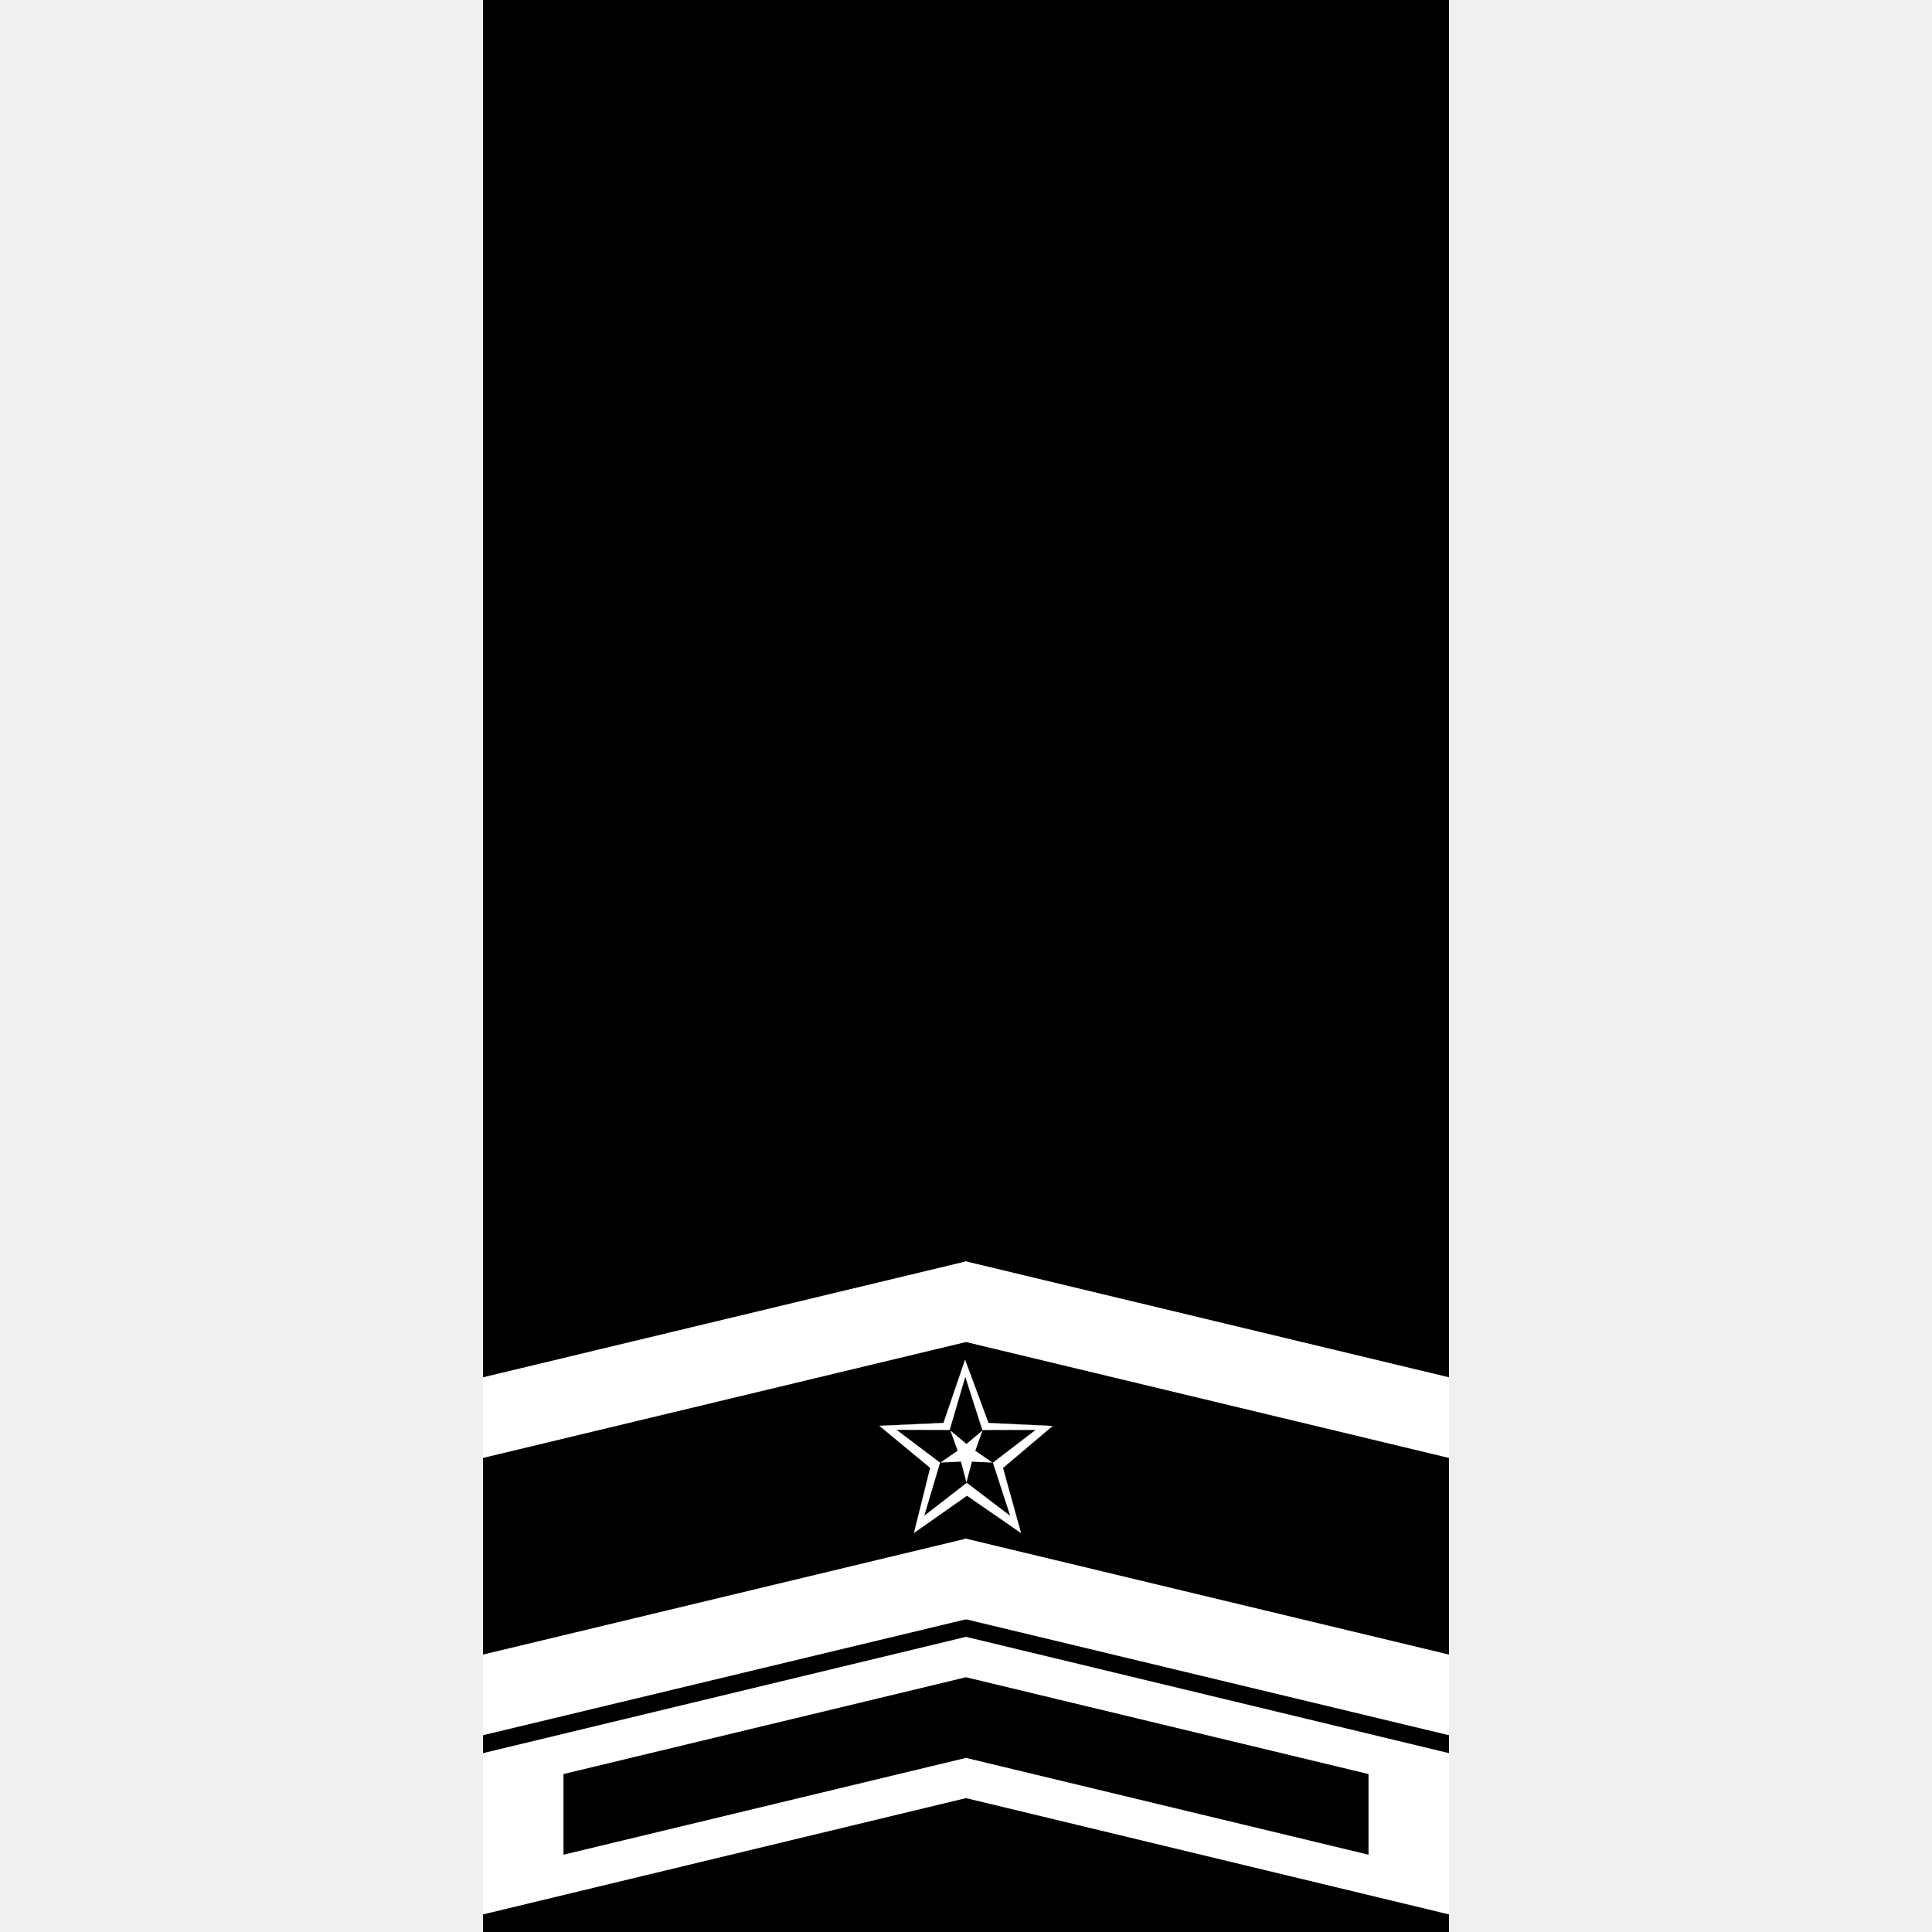
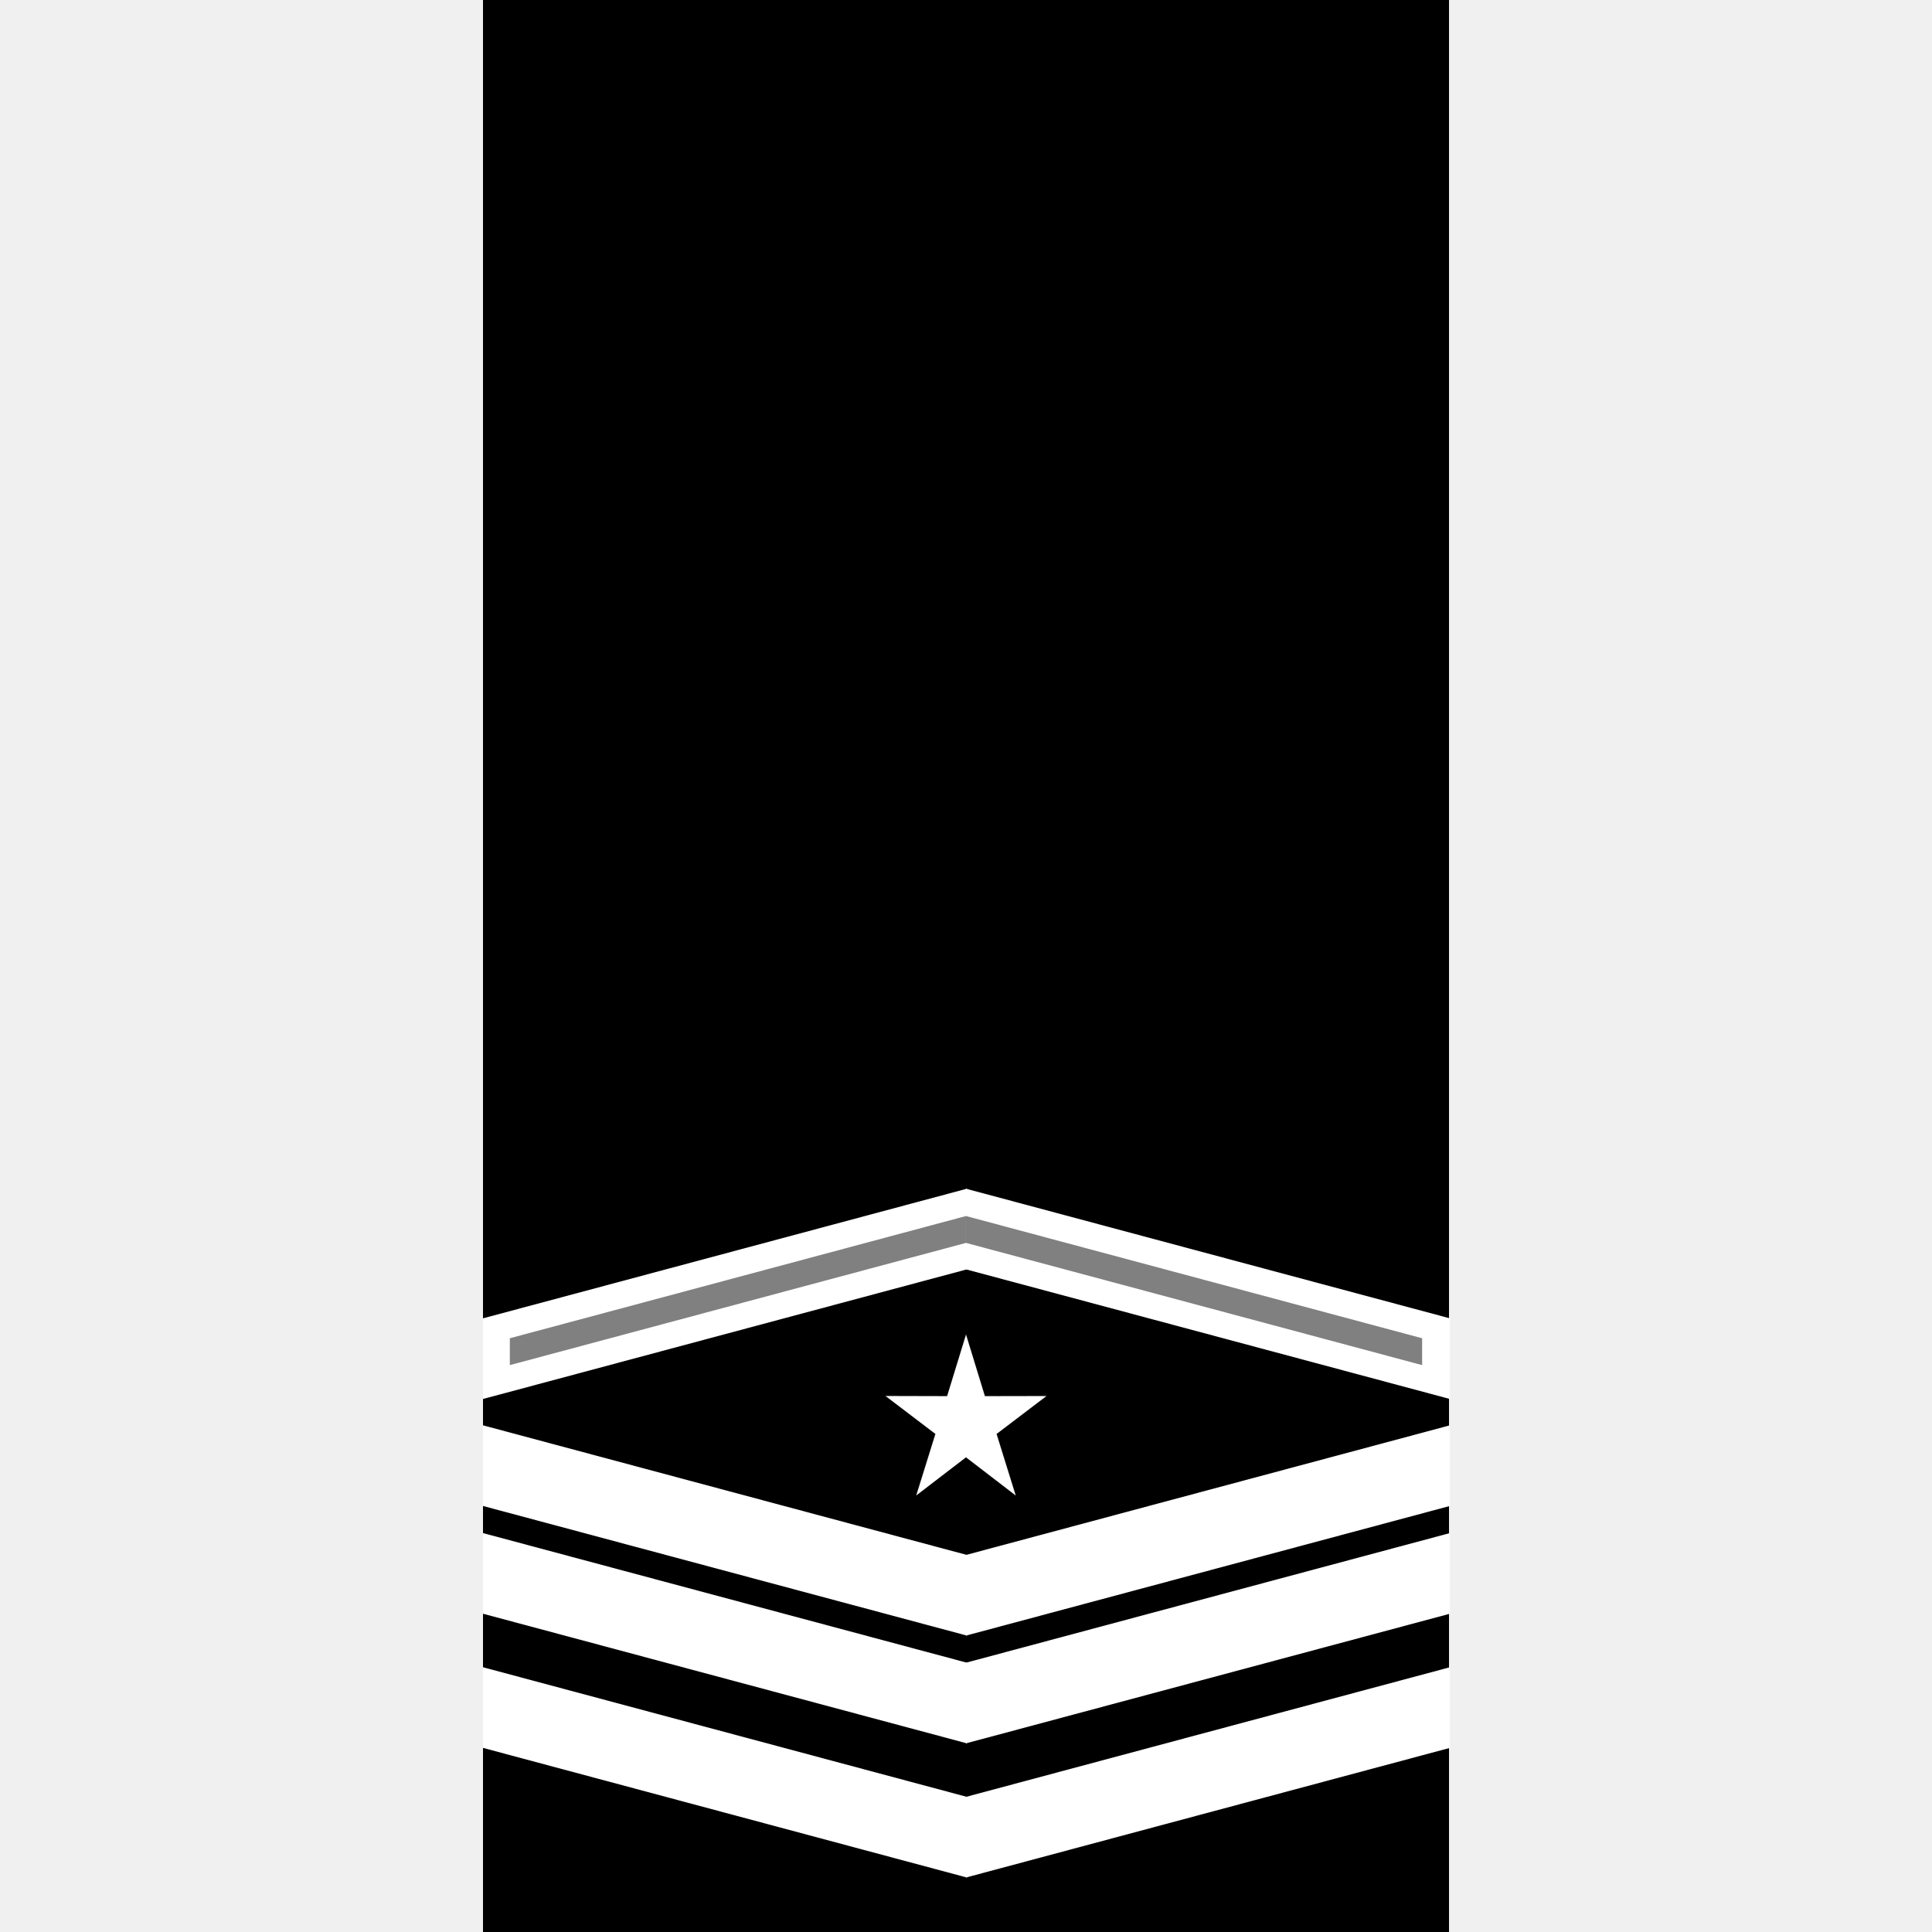
<svg xmlns="http://www.w3.org/2000/svg" width="1080" height="1080" viewBox="0 0 1080 1080" version="1.1" id="svg1" xml:space="preserve">
  <defs id="defs1" />
  <g id="layer1" style="display:inline">
    <rect style="display:inline;fill:#000000;stroke:#000000;stroke-width:1.211" id="rect4" width="538.789" height="1078.789" x="270.605" y="0.605" />
  </g>
  <g id="layer2">
-     <g id="g1" transform="matrix(1.000007,0,0,1,-0.00184354,452.5875)">
-       <g id="layer2-8" transform="rotate(180,539.9956,539.9166)">
-         <rect style="fill:#ffffff;stroke:#ffffff;stroke-width:0.92" id="rect1" width="276.795" height="89.232" x="278.174" y="397.687" transform="matrix(0.9722057,0.2341281,0,1,0,0)" />
-         <rect style="fill:#000000;stroke:#000000;stroke-width:0.593" id="rect1-9" width="230.815" height="44.485" x="324.279" y="420.171" transform="matrix(0.9722718,0.2338536,0,1,0,0)" />
-         <rect style="fill:#ffffff;stroke:#ffffff;stroke-width:0.92" id="rect1-8" width="276.795" height="89.232" x="-832.688" y="657.769" transform="matrix(-0.9722057,0.2341281,0,1,0,0)" />
-         <rect style="fill:#000000;stroke:#000000;stroke-width:0.593" id="rect1-9-9" width="230.815" height="44.485" x="-786.508" y="679.93" transform="matrix(-0.9722718,0.2338536,0,1,0,0)" />
+     <g id="g2-4-4" transform="matrix(1,0,0,-1,1.7111171e-5,1530.771)">
+       <g id="layer2-5-5-5" transform="rotate(180,539.9955,539.9141)">
+         <rect style="fill:#ffffff;stroke:#ffffff;stroke-width:0.652" id="rect1-51-5" width="279.383" height="44.429" x="279.319" y="409.195" transform="matrix(0.9659446,0.258749,0,1,0,0)" />
+         <rect style="fill:#ffffff;stroke:#ffffff;stroke-width:0.652" id="rect1-0-7-1" width="279.38" height="44.429" x="-838.222" y="698.358" transform="matrix(-0.9659446,0.258749,0,1,0,0)" />
      </g>
    </g>
-     <g id="g2" transform="matrix(1.001855,0,0,0.9999972,-1.002236,375.0014)">
-       <g id="layer2-0" transform="rotate(180,539.9955,539.9141)">
-         <rect style="fill:#ffffff;stroke:#ffffff;stroke-width:0.65" id="rect1-2" width="277.046" height="44.43" x="278.525" y="420.114" transform="matrix(0.9722883,0.233785,0,1,0,0)" />
-         <rect style="fill:#ffffff;stroke:#ffffff;stroke-width:0.65" id="rect1-0" width="277.046" height="44.43" x="-832.238" y="679.794" transform="matrix(-0.9722883,0.233785,0,1,0,0)" />
+     <g id="g2-4" transform="matrix(1,0,0,-1,1.7111171e-5,1455.771)">
+       <g id="layer2-5-5" transform="rotate(180,539.9955,539.9141)">
+         <rect style="fill:#ffffff;stroke:#ffffff;stroke-width:0.652" id="rect1-51" width="279.383" height="44.429" x="279.319" y="409.195" transform="matrix(0.9659446,0.258749,0,1,0,0)" />
+         <rect style="fill:#ffffff;stroke:#ffffff;stroke-width:0.652" id="rect1-0-7" width="279.38" height="44.429" x="-838.222" y="698.358" transform="matrix(-0.9659446,0.258749,0,1,0,0)" />
      </g>
    </g>
-     <g id="g3" transform="matrix(0.1437714,0,0,0.1437714,462.3655,730.8634)">
-       <g id="layer2-4">
-         <path style="fill:#ffffff;stroke:#ffffff" id="path7-4" d="M 462,612 179.196,439.313 -90.276,632.143 -13.432,309.817 -280.095,113.121 50.2,86.6 154.866,-227.794 282.156,78.14 613.506,80.53 361.88,296.129 Z" transform="matrix(0.7521324,0.02959069,-0.01635336,0.7904644,416.1898,379.2691)" />
-         <path style="fill:#000000;stroke:#000000" id="path7" d="M 462,612 178.511,420.522 -90.276,632.143 4.228,303.359 -280.095,113.121 61.8,101.4 154.866,-227.794 271.665,93.746 613.506,80.53 343.796,290.974 Z" transform="matrix(0.6017318,0.02366392,-0.01308325,0.6321408,441.0384,411.3633)" />
-         <path style="fill:#ffffff;stroke:#ffffff" id="path8" d="M 814,878 205.745,527.743 -270.786,1043.08 -125.634,356.36 -763.005,62.4 -65.04,-11.76 17.574,-708.774 303.787,-67.887 992.217,-204.706 471.142,265.544 Z" transform="matrix(-0.1127076,-0.0180583,0.01718276,-0.1184507,555.8451,597.0003)" />
+     <g id="g1" transform="matrix(1,0,0,-1,1.7111171e-5,1395.536)">
+       <g id="layer2-5" transform="rotate(180,539.9955,539.9141)">
+         <rect style="fill:#ffffff;stroke:#ffffff;stroke-width:0.652" id="rect1" width="279.383" height="44.429" x="279.319" y="409.195" transform="matrix(0.9659446,0.258749,0,1,0,0)" />
+         <rect style="fill:#ffffff;stroke:#ffffff;stroke-width:0.652" id="rect1-0" width="279.38" height="44.429" x="-838.222" y="698.358" transform="matrix(-0.9659446,0.258749,0,1,0,0)" />
      </g>
    </g>
-     <g id="g2-4" transform="matrix(1.001855,0,0,0.9999972,-1.002236,220.0019)">
-       <g id="layer2-0-8" transform="rotate(180,539.9955,539.9141)">
-         <rect style="fill:#ffffff;stroke:#ffffff;stroke-width:0.65" id="rect1-2-0" width="277.046" height="44.43" x="278.525" y="420.114" transform="matrix(0.9722883,0.233785,0,1,0,0)" />
-         <rect style="fill:#ffffff;stroke:#ffffff;stroke-width:0.65" id="rect1-0-7" width="277.046" height="44.43" x="-832.238" y="679.794" transform="matrix(-0.9722883,0.233785,0,1,0,0)" />
+     <g id="g2" transform="matrix(0.1666667,0,0,0.1666667,450,701)">
+       <g id="layer2-2">
+         <path style="fill:#ffffff;stroke:#ffffff" id="path8" d="M 814,878 211.362,564.654 -270.786,1043.08 -159.002,373.108 -763.005,62.4 -91.28,-38.32 17.574,-708.774 320.939,-101.051 992.217,-204.706 507.982,271.608 Z" transform="matrix(0.3001539,0.04811045,-0.04575974,0.3155731,502.3446,493.3446)" />
+       </g>
+     </g>
+     <g id="g3" transform="translate(1.7111171e-5,183.27)">
+       <g id="layer2-3" transform="rotate(180,539.9955,539.9141)">
+         <rect style="fill:#ffffff;stroke:#ffffff;stroke-width:0.652" id="rect1-5" width="279.383" height="44.429" x="279.319" y="409.195" transform="matrix(0.9659446,0.258749,0,1,0,0)" />
+         <rect style="fill:#ffffff;stroke:#ffffff;stroke-width:0.652" id="rect1-0-9" width="279.38" height="44.429" x="-838.222" y="698.358" transform="matrix(-0.9659446,0.258749,0,1,0,0)" />
+         <rect style="fill:#808080;stroke:#808080;stroke-width:0.982" id="rect2" width="262.996" height="14.035" x="-822.544" y="-727.532" transform="matrix(-0.9659258,0.258819,0,-1,0,0)" />
+         <rect style="fill:#808080;stroke:#808080;stroke-width:0.982" id="rect2-2" width="262.996" height="14.035" x="295.553" y="-438.147" transform="matrix(0.9659258,0.258819,0,-1,0,0)" />
      </g>
    </g>
  </g>
</svg>
